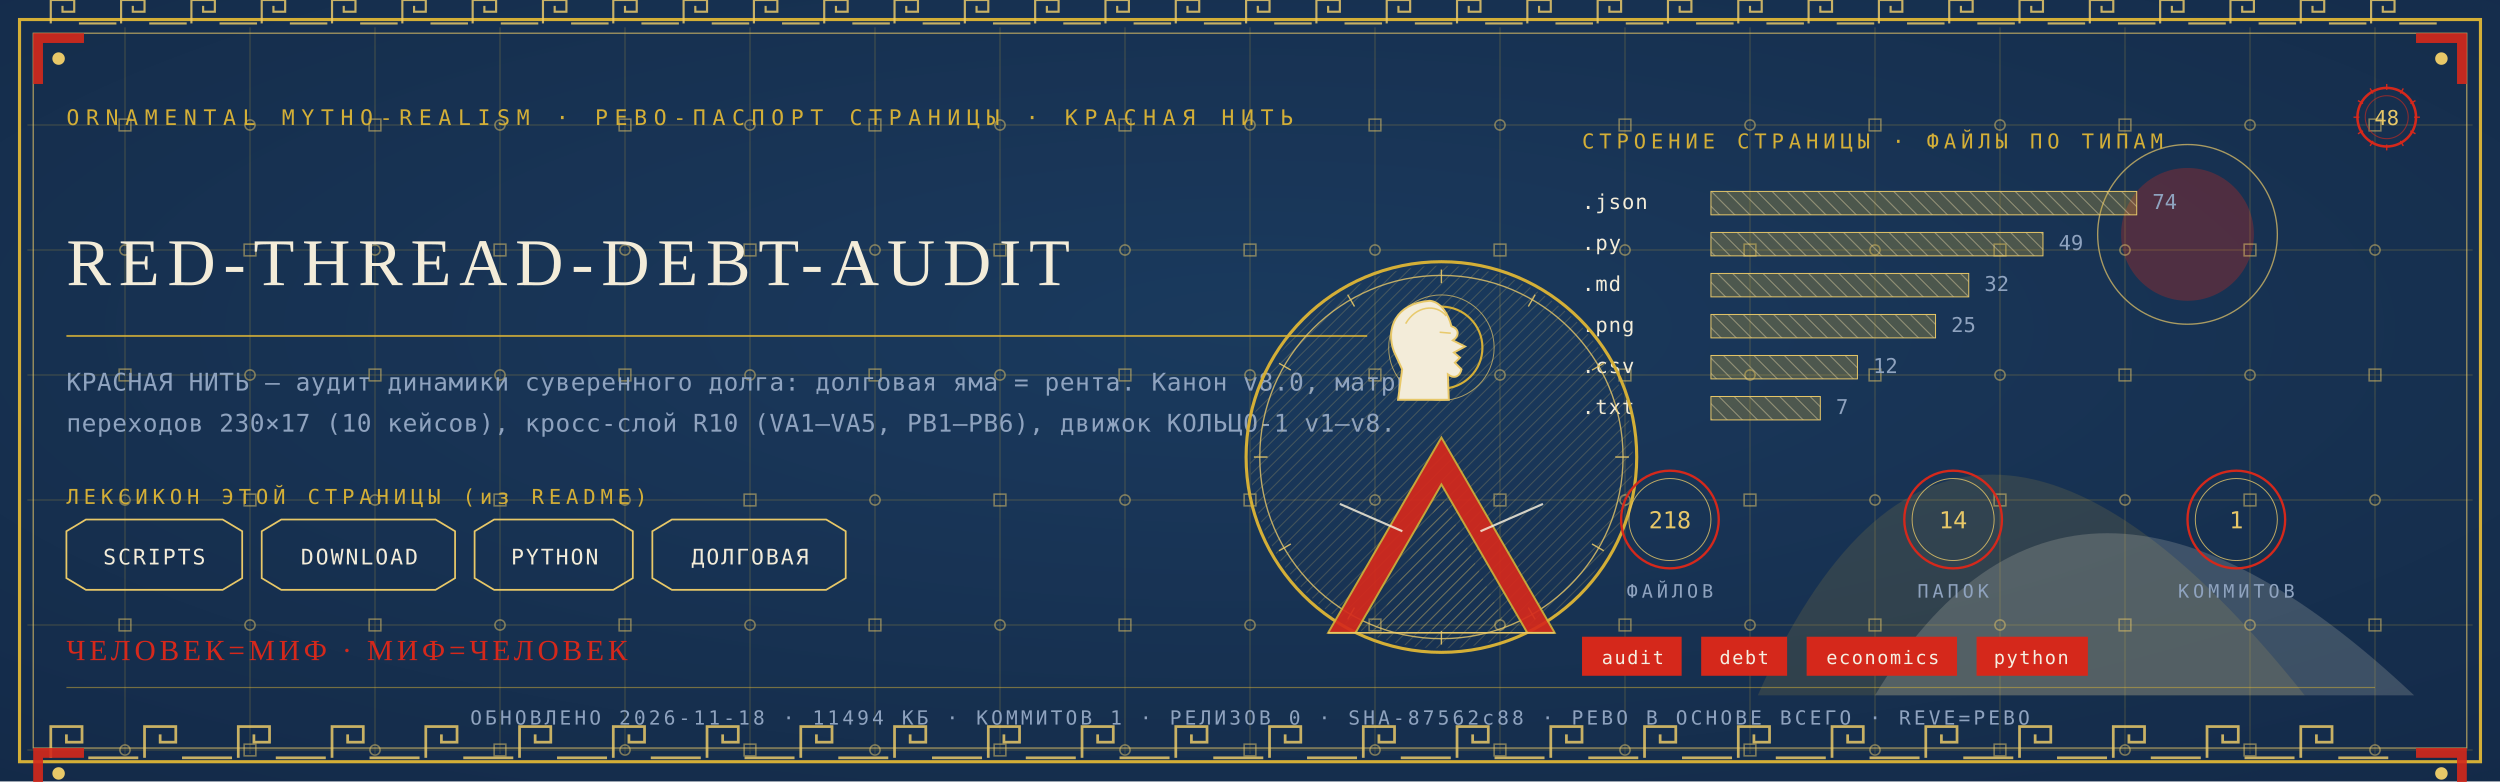
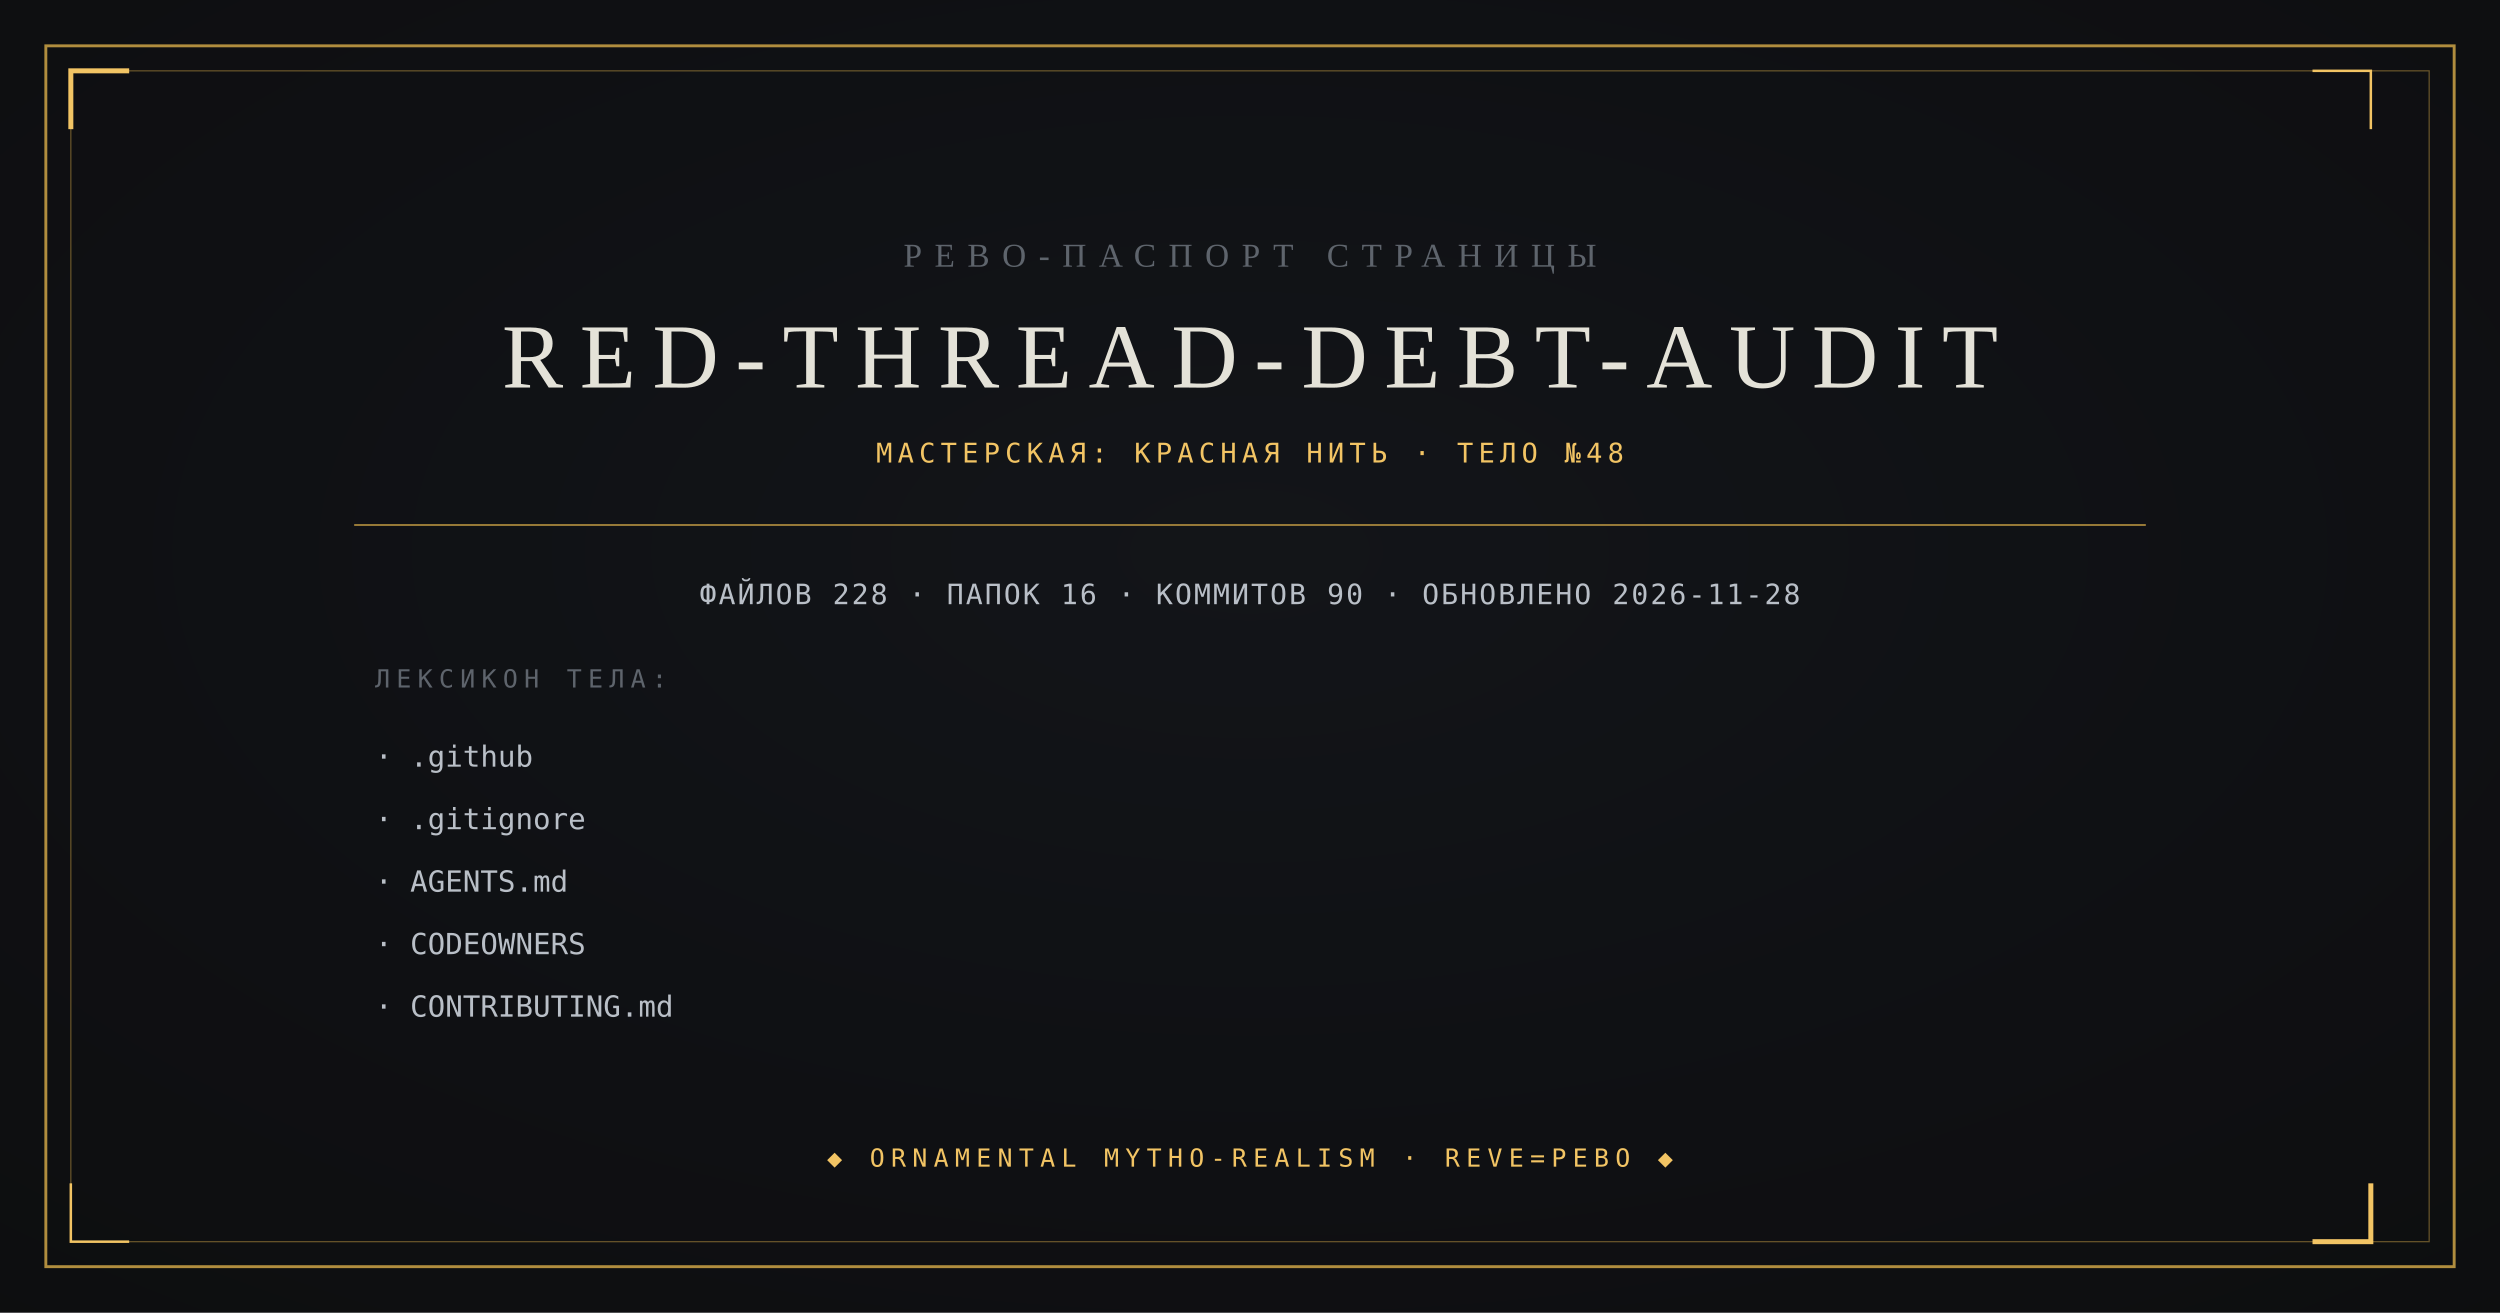
- <svg xmlns="http://www.w3.org/2000/svg" viewBox="0 0 1280 400" width="1280" height="400">
-   <defs>
-     <radialGradient id="rp48" cx="0.5" cy="0.42" r="1.1">
-       <stop offset="0" stop-color="#1B3B5F" />
-       <stop offset="1" stop-color="#10243E" />
-     </radialGradient>
-     <pattern id="hatchm" width="4.2" height="4.2" patternUnits="userSpaceOnUse" patternTransform="rotate(45)">
-       <rect width="4.2" height="4.2" fill="none" />
-       <line x1="0" y1="0" x2="0" y2="4.2" stroke="#E8C868" stroke-width="0.5" />
-     </pattern>
-     <pattern id="hatchv" width="5.5" height="5.5" patternUnits="userSpaceOnUse" patternTransform="rotate(-45)">
-       <rect width="5.5" height="5.5" fill="none" />
-       <line x1="0" y1="0" x2="0" y2="5.5" stroke="#F3ECD9" stroke-width="0.5" />
-     </pattern>
-   </defs>
-   <rect width="1280" height="400" fill="#10243E" />
-   <rect width="1280" height="400" fill="url(#rp48)" opacity="0.94" />
-   <path d="M 900 356 Q 1000 130 1180 356 Z" fill="#D4AF37" opacity="0.14" />
-   <path d="M 960 356 Q 1060 190 1236 356 Z" fill="#F3ECD9" opacity="0.18" />
-   <circle cx="1120" cy="120" r="34" fill="#D5281B" opacity="0.30" />
-   <circle cx="1120" cy="120" r="46" fill="none" stroke="#E8C868" stroke-width="0.7" opacity="0.7" />
-   <g stroke="#D4AF37" stroke-width="0.45" opacity="0.30">
-     <line x1="64" y1="14" x2="64" y2="386" />
-     <line x1="128" y1="14" x2="128" y2="386" />
-     <line x1="192" y1="14" x2="192" y2="386" />
-     <line x1="256" y1="14" x2="256" y2="386" />
-     <line x1="320" y1="14" x2="320" y2="386" />
-     <line x1="384" y1="14" x2="384" y2="386" />
-     <line x1="448" y1="14" x2="448" y2="386" />
-     <line x1="512" y1="14" x2="512" y2="386" />
-     <line x1="576" y1="14" x2="576" y2="386" />
-     <line x1="640" y1="14" x2="640" y2="386" />
-     <line x1="704" y1="14" x2="704" y2="386" />
-     <line x1="768" y1="14" x2="768" y2="386" />
-     <line x1="832" y1="14" x2="832" y2="386" />
-     <line x1="896" y1="14" x2="896" y2="386" />
-     <line x1="960" y1="14" x2="960" y2="386" />
-     <line x1="1024" y1="14" x2="1024" y2="386" />
-     <line x1="1088" y1="14" x2="1088" y2="386" />
-     <line x1="1152" y1="14" x2="1152" y2="386" />
-     <line x1="1216" y1="14" x2="1216" y2="386" />
-     <line x1="14" y1="64" x2="1266" y2="64" />
-     <line x1="14" y1="128" x2="1266" y2="128" />
-     <line x1="14" y1="192" x2="1266" y2="192" />
-     <line x1="14" y1="256" x2="1266" y2="256" />
-     <line x1="14" y1="320" x2="1266" y2="320" />
-     <line x1="14" y1="384" x2="1266" y2="384" />
-   </g>
-   <g fill="none" stroke="#E8C868" stroke-width="0.8" opacity="0.5">
-     <rect x="61" y="61" width="6" height="6" />
-     <circle cx="64" cy="128" r="2.6" />
-     <rect x="61" y="189" width="6" height="6" />
-     <circle cx="64" cy="256" r="2.6" />
-     <rect x="61" y="317" width="6" height="6" />
-     <circle cx="64" cy="384" r="2.6" />
-     <circle cx="128" cy="64" r="2.6" />
-     <rect x="125" y="125" width="6" height="6" />
-     <circle cx="128" cy="192" r="2.6" />
-     <rect x="125" y="253" width="6" height="6" />
-     <circle cx="128" cy="320" r="2.6" />
-     <rect x="125" y="381" width="6" height="6" />
-     <rect x="189" y="61" width="6" height="6" />
-     <circle cx="192" cy="128" r="2.6" />
-     <rect x="189" y="189" width="6" height="6" />
-     <circle cx="192" cy="256" r="2.6" />
-     <rect x="189" y="317" width="6" height="6" />
-     <circle cx="192" cy="384" r="2.6" />
-     <circle cx="256" cy="64" r="2.6" />
-     <rect x="253" y="125" width="6" height="6" />
-     <circle cx="256" cy="192" r="2.6" />
-     <rect x="253" y="253" width="6" height="6" />
-     <circle cx="256" cy="320" r="2.6" />
-     <rect x="253" y="381" width="6" height="6" />
-     <rect x="317" y="61" width="6" height="6" />
-     <circle cx="320" cy="128" r="2.6" />
-     <rect x="317" y="189" width="6" height="6" />
-     <circle cx="320" cy="256" r="2.6" />
-     <rect x="317" y="317" width="6" height="6" />
-     <circle cx="320" cy="384" r="2.6" />
-     <circle cx="384" cy="64" r="2.6" />
-     <rect x="381" y="125" width="6" height="6" />
-     <circle cx="384" cy="192" r="2.6" />
-     <rect x="381" y="253" width="6" height="6" />
-     <circle cx="384" cy="320" r="2.6" />
-     <rect x="381" y="381" width="6" height="6" />
-     <rect x="445" y="61" width="6" height="6" />
-     <circle cx="448" cy="128" r="2.6" />
-     <rect x="445" y="189" width="6" height="6" />
-     <circle cx="448" cy="256" r="2.6" />
-     <rect x="445" y="317" width="6" height="6" />
-     <circle cx="448" cy="384" r="2.6" />
-     <circle cx="512" cy="64" r="2.6" />
-     <rect x="509" y="125" width="6" height="6" />
-     <circle cx="512" cy="192" r="2.6" />
-     <rect x="509" y="253" width="6" height="6" />
-     <circle cx="512" cy="320" r="2.6" />
-     <rect x="509" y="381" width="6" height="6" />
-     <rect x="573" y="61" width="6" height="6" />
-     <circle cx="576" cy="128" r="2.6" />
-     <rect x="573" y="189" width="6" height="6" />
-     <circle cx="576" cy="256" r="2.6" />
-     <rect x="573" y="317" width="6" height="6" />
-     <circle cx="576" cy="384" r="2.6" />
-     <circle cx="640" cy="64" r="2.6" />
-     <rect x="637" y="125" width="6" height="6" />
-     <circle cx="640" cy="192" r="2.6" />
-     <rect x="637" y="253" width="6" height="6" />
-     <circle cx="640" cy="320" r="2.6" />
-     <rect x="637" y="381" width="6" height="6" />
-     <rect x="701" y="61" width="6" height="6" />
-     <circle cx="704" cy="128" r="2.6" />
-     <rect x="701" y="189" width="6" height="6" />
-     <circle cx="704" cy="256" r="2.6" />
-     <rect x="701" y="317" width="6" height="6" />
-     <circle cx="704" cy="384" r="2.6" />
-     <circle cx="768" cy="64" r="2.6" />
-     <rect x="765" y="125" width="6" height="6" />
-     <circle cx="768" cy="192" r="2.6" />
-     <rect x="765" y="253" width="6" height="6" />
-     <circle cx="768" cy="320" r="2.6" />
-     <rect x="765" y="381" width="6" height="6" />
-     <rect x="829" y="61" width="6" height="6" />
-     <circle cx="832" cy="128" r="2.6" />
-     <rect x="829" y="189" width="6" height="6" />
-     <circle cx="832" cy="256" r="2.6" />
-     <rect x="829" y="317" width="6" height="6" />
-     <circle cx="832" cy="384" r="2.6" />
-     <circle cx="896" cy="64" r="2.6" />
-     <rect x="893" y="125" width="6" height="6" />
-     <circle cx="896" cy="192" r="2.6" />
-     <rect x="893" y="253" width="6" height="6" />
-     <circle cx="896" cy="320" r="2.6" />
-     <rect x="893" y="381" width="6" height="6" />
-     <rect x="957" y="61" width="6" height="6" />
-     <circle cx="960" cy="128" r="2.6" />
-     <rect x="957" y="189" width="6" height="6" />
-     <circle cx="960" cy="256" r="2.6" />
-     <rect x="957" y="317" width="6" height="6" />
-     <circle cx="960" cy="384" r="2.6" />
-     <circle cx="1024" cy="64" r="2.6" />
-     <rect x="1021" y="125" width="6" height="6" />
-     <circle cx="1024" cy="192" r="2.6" />
-     <rect x="1021" y="253" width="6" height="6" />
-     <circle cx="1024" cy="320" r="2.6" />
-     <rect x="1021" y="381" width="6" height="6" />
-     <rect x="1085" y="61" width="6" height="6" />
-     <circle cx="1088" cy="128" r="2.6" />
-     <rect x="1085" y="189" width="6" height="6" />
-     <circle cx="1088" cy="256" r="2.6" />
-     <rect x="1085" y="317" width="6" height="6" />
-     <circle cx="1088" cy="384" r="2.6" />
-     <circle cx="1152" cy="64" r="2.6" />
-     <rect x="1149" y="125" width="6" height="6" />
-     <circle cx="1152" cy="192" r="2.6" />
-     <rect x="1149" y="253" width="6" height="6" />
-     <circle cx="1152" cy="320" r="2.6" />
-     <rect x="1149" y="381" width="6" height="6" />
-     <rect x="1213" y="61" width="6" height="6" />
-     <circle cx="1216" cy="128" r="2.6" />
-     <rect x="1213" y="189" width="6" height="6" />
-     <circle cx="1216" cy="256" r="2.6" />
-     <rect x="1213" y="317" width="6" height="6" />
-     <circle cx="1216" cy="384" r="2.6" />
-   </g>
-   <rect x="10" y="10" width="1260" height="380" fill="none" stroke="#D4AF37" stroke-width="1.6" />
-   <rect x="17" y="17" width="1246" height="366" fill="none" stroke="#E8C868" stroke-width="0.6" opacity="0.75" />
-   <g fill="none" stroke="#E8C868" stroke-width="1.4" opacity="0.85">
-     <path d="M 26 388 L 26 372 L 42 372 L 42 380.0 L 34.0 380.0 L 34.0 376.0" />
-     <line x1="45.2" y1="388" x2="70.8" y2="388" />
-     <path d="M 74 388 L 74 372 L 90 372 L 90 380.0 L 82.0 380.0 L 82.0 376.0" />
-     <line x1="93.2" y1="388" x2="118.8" y2="388" />
-     <path d="M 122 388 L 122 372 L 138 372 L 138 380.0 L 130.0 380.0 L 130.0 376.0" />
-     <line x1="141.2" y1="388" x2="166.8" y2="388" />
-     <path d="M 170 388 L 170 372 L 186 372 L 186 380.0 L 178.0 380.0 L 178.0 376.0" />
-     <line x1="189.2" y1="388" x2="214.8" y2="388" />
-     <path d="M 218 388 L 218 372 L 234 372 L 234 380.0 L 226.0 380.0 L 226.0 376.0" />
-     <line x1="237.2" y1="388" x2="262.8" y2="388" />
-     <path d="M 266 388 L 266 372 L 282 372 L 282 380.0 L 274.0 380.0 L 274.0 376.0" />
-     <line x1="285.2" y1="388" x2="310.8" y2="388" />
-     <path d="M 314 388 L 314 372 L 330 372 L 330 380.0 L 322.0 380.0 L 322.0 376.0" />
-     <line x1="333.2" y1="388" x2="358.8" y2="388" />
-     <path d="M 362 388 L 362 372 L 378 372 L 378 380.0 L 370.0 380.0 L 370.0 376.0" />
-     <line x1="381.2" y1="388" x2="406.8" y2="388" />
-     <path d="M 410 388 L 410 372 L 426 372 L 426 380.0 L 418.0 380.0 L 418.0 376.0" />
-     <line x1="429.2" y1="388" x2="454.8" y2="388" />
-     <path d="M 458 388 L 458 372 L 474 372 L 474 380.0 L 466.0 380.0 L 466.0 376.0" />
-     <line x1="477.2" y1="388" x2="502.8" y2="388" />
-     <path d="M 506 388 L 506 372 L 522 372 L 522 380.0 L 514.0 380.0 L 514.0 376.0" />
-     <line x1="525.2" y1="388" x2="550.8" y2="388" />
-     <path d="M 554 388 L 554 372 L 570 372 L 570 380.0 L 562.0 380.0 L 562.0 376.0" />
-     <line x1="573.2" y1="388" x2="598.8" y2="388" />
-     <path d="M 602 388 L 602 372 L 618 372 L 618 380.0 L 610.0 380.0 L 610.0 376.0" />
-     <line x1="621.2" y1="388" x2="646.8" y2="388" />
-     <path d="M 650 388 L 650 372 L 666 372 L 666 380.0 L 658.0 380.0 L 658.0 376.0" />
-     <line x1="669.2" y1="388" x2="694.8" y2="388" />
-     <path d="M 698 388 L 698 372 L 714 372 L 714 380.0 L 706.0 380.0 L 706.0 376.0" />
-     <line x1="717.2" y1="388" x2="742.8" y2="388" />
-     <path d="M 746 388 L 746 372 L 762 372 L 762 380.0 L 754.0 380.0 L 754.0 376.0" />
-     <line x1="765.2" y1="388" x2="790.8" y2="388" />
-     <path d="M 794 388 L 794 372 L 810 372 L 810 380.0 L 802.0 380.0 L 802.0 376.0" />
-     <line x1="813.2" y1="388" x2="838.8" y2="388" />
-     <path d="M 842 388 L 842 372 L 858 372 L 858 380.0 L 850.0 380.0 L 850.0 376.0" />
-     <line x1="861.2" y1="388" x2="886.8" y2="388" />
-     <path d="M 890 388 L 890 372 L 906 372 L 906 380.0 L 898.0 380.0 L 898.0 376.0" />
-     <line x1="909.2" y1="388" x2="934.8" y2="388" />
-     <path d="M 938 388 L 938 372 L 954 372 L 954 380.0 L 946.0 380.0 L 946.0 376.0" />
-     <line x1="957.2" y1="388" x2="982.8" y2="388" />
-     <path d="M 986 388 L 986 372 L 1002 372 L 1002 380.0 L 994.0 380.0 L 994.0 376.0" />
-     <line x1="1005.2" y1="388" x2="1030.8" y2="388" />
-     <path d="M 1034 388 L 1034 372 L 1050 372 L 1050 380.0 L 1042.0 380.0 L 1042.0 376.0" />
-     <line x1="1053.2" y1="388" x2="1078.8" y2="388" />
-     <path d="M 1082 388 L 1082 372 L 1098 372 L 1098 380.0 L 1090.0 380.0 L 1090.0 376.0" />
-     <line x1="1101.2" y1="388" x2="1126.8" y2="388" />
-     <path d="M 1130 388 L 1130 372 L 1146 372 L 1146 380.0 L 1138.0 380.0 L 1138.0 376.0" />
-     <line x1="1149.2" y1="388" x2="1174.8" y2="388" />
-     <path d="M 1178 388 L 1178 372 L 1194 372 L 1194 380.0 L 1186.0 380.0 L 1186.0 376.0" />
-     <line x1="1197.2" y1="388" x2="1222.8" y2="388" />
-   </g>
-   <g fill="none" stroke="#E8C868" stroke-width="1.1" opacity="0.85">
-     <path d="M 26 12 L 26 0 L 38 0 L 38 6.0 L 32.0 6.0 L 32.0 3.0" />
-     <line x1="40.4" y1="12" x2="59.6" y2="12" />
-     <path d="M 62 12 L 62 0 L 74 0 L 74 6.0 L 68.0 6.0 L 68.0 3.0" />
-     <line x1="76.4" y1="12" x2="95.6" y2="12" />
-     <path d="M 98 12 L 98 0 L 110 0 L 110 6.0 L 104.0 6.0 L 104.0 3.0" />
-     <line x1="112.4" y1="12" x2="131.6" y2="12" />
-     <path d="M 134 12 L 134 0 L 146 0 L 146 6.0 L 140.0 6.0 L 140.0 3.0" />
-     <line x1="148.4" y1="12" x2="167.6" y2="12" />
-     <path d="M 170 12 L 170 0 L 182 0 L 182 6.0 L 176.0 6.0 L 176.0 3.0" />
-     <line x1="184.4" y1="12" x2="203.6" y2="12" />
-     <path d="M 206 12 L 206 0 L 218 0 L 218 6.0 L 212.0 6.0 L 212.0 3.0" />
-     <line x1="220.4" y1="12" x2="239.6" y2="12" />
-     <path d="M 242 12 L 242 0 L 254 0 L 254 6.0 L 248.0 6.0 L 248.0 3.0" />
-     <line x1="256.4" y1="12" x2="275.6" y2="12" />
-     <path d="M 278 12 L 278 0 L 290 0 L 290 6.0 L 284.0 6.0 L 284.0 3.0" />
-     <line x1="292.4" y1="12" x2="311.6" y2="12" />
-     <path d="M 314 12 L 314 0 L 326 0 L 326 6.0 L 320.0 6.0 L 320.0 3.0" />
-     <line x1="328.4" y1="12" x2="347.6" y2="12" />
-     <path d="M 350 12 L 350 0 L 362 0 L 362 6.0 L 356.0 6.0 L 356.0 3.0" />
-     <line x1="364.4" y1="12" x2="383.6" y2="12" />
-     <path d="M 386 12 L 386 0 L 398 0 L 398 6.0 L 392.0 6.0 L 392.0 3.0" />
-     <line x1="400.4" y1="12" x2="419.6" y2="12" />
-     <path d="M 422 12 L 422 0 L 434 0 L 434 6.0 L 428.0 6.0 L 428.0 3.0" />
-     <line x1="436.4" y1="12" x2="455.6" y2="12" />
-     <path d="M 458 12 L 458 0 L 470 0 L 470 6.0 L 464.0 6.0 L 464.0 3.0" />
-     <line x1="472.4" y1="12" x2="491.6" y2="12" />
-     <path d="M 494 12 L 494 0 L 506 0 L 506 6.0 L 500.0 6.0 L 500.0 3.0" />
-     <line x1="508.4" y1="12" x2="527.6" y2="12" />
-     <path d="M 530 12 L 530 0 L 542 0 L 542 6.0 L 536.0 6.0 L 536.0 3.0" />
-     <line x1="544.4" y1="12" x2="563.6" y2="12" />
-     <path d="M 566 12 L 566 0 L 578 0 L 578 6.0 L 572.0 6.0 L 572.0 3.0" />
-     <line x1="580.4" y1="12" x2="599.6" y2="12" />
-     <path d="M 602 12 L 602 0 L 614 0 L 614 6.0 L 608.0 6.0 L 608.0 3.0" />
-     <line x1="616.4" y1="12" x2="635.6" y2="12" />
-     <path d="M 638 12 L 638 0 L 650 0 L 650 6.0 L 644.0 6.0 L 644.0 3.0" />
-     <line x1="652.4" y1="12" x2="671.6" y2="12" />
-     <path d="M 674 12 L 674 0 L 686 0 L 686 6.0 L 680.0 6.0 L 680.0 3.0" />
-     <line x1="688.4" y1="12" x2="707.6" y2="12" />
-     <path d="M 710 12 L 710 0 L 722 0 L 722 6.0 L 716.0 6.0 L 716.0 3.0" />
-     <line x1="724.4" y1="12" x2="743.6" y2="12" />
-     <path d="M 746 12 L 746 0 L 758 0 L 758 6.0 L 752.0 6.0 L 752.0 3.0" />
-     <line x1="760.4" y1="12" x2="779.6" y2="12" />
-     <path d="M 782 12 L 782 0 L 794 0 L 794 6.0 L 788.0 6.0 L 788.0 3.0" />
-     <line x1="796.4" y1="12" x2="815.6" y2="12" />
-     <path d="M 818 12 L 818 0 L 830 0 L 830 6.0 L 824.0 6.0 L 824.0 3.0" />
-     <line x1="832.4" y1="12" x2="851.6" y2="12" />
-     <path d="M 854 12 L 854 0 L 866 0 L 866 6.0 L 860.0 6.0 L 860.0 3.0" />
-     <line x1="868.4" y1="12" x2="887.6" y2="12" />
-     <path d="M 890 12 L 890 0 L 902 0 L 902 6.0 L 896.0 6.0 L 896.0 3.0" />
-     <line x1="904.4" y1="12" x2="923.6" y2="12" />
-     <path d="M 926 12 L 926 0 L 938 0 L 938 6.0 L 932.0 6.0 L 932.0 3.0" />
-     <line x1="940.4" y1="12" x2="959.6" y2="12" />
-     <path d="M 962 12 L 962 0 L 974 0 L 974 6.0 L 968.0 6.0 L 968.0 3.0" />
-     <line x1="976.4" y1="12" x2="995.6" y2="12" />
-     <path d="M 998 12 L 998 0 L 1010 0 L 1010 6.0 L 1004.0 6.0 L 1004.0 3.0" />
-     <line x1="1012.4" y1="12" x2="1031.6" y2="12" />
-     <path d="M 1034 12 L 1034 0 L 1046 0 L 1046 6.0 L 1040.0 6.0 L 1040.0 3.0" />
-     <line x1="1048.4" y1="12" x2="1067.6" y2="12" />
-     <path d="M 1070 12 L 1070 0 L 1082 0 L 1082 6.0 L 1076.0 6.0 L 1076.0 3.0" />
-     <line x1="1084.4" y1="12" x2="1103.6" y2="12" />
-     <path d="M 1106 12 L 1106 0 L 1118 0 L 1118 6.0 L 1112.0 6.0 L 1112.0 3.0" />
-     <line x1="1120.4" y1="12" x2="1139.6" y2="12" />
-     <path d="M 1142 12 L 1142 0 L 1154 0 L 1154 6.0 L 1148.0 6.0 L 1148.0 3.0" />
-     <line x1="1156.4" y1="12" x2="1175.6" y2="12" />
-     <path d="M 1178 12 L 1178 0 L 1190 0 L 1190 6.0 L 1184.0 6.0 L 1184.0 3.0" />
-     <line x1="1192.4" y1="12" x2="1211.6" y2="12" />
-     <path d="M 1214 12 L 1214 0 L 1226 0 L 1226 6.0 L 1220.0 6.0 L 1220.0 3.0" />
-     <line x1="1228.4" y1="12" x2="1247.6" y2="12" />
-   </g>
-   <g transform="translate(17,17) scale(1,1)">
-     <path d="M 0 0 L 26 0 L 26 5 L 5 5 L 5 26 L 0 26 Z" fill="#D5281B" opacity="0.9" />
-     <circle cx="13" cy="13" r="3.2" fill="#E8C868" />
-   </g>
-   <g transform="translate(1263,17) scale(-1,1)">
-     <path d="M 0 0 L 26 0 L 26 5 L 5 5 L 5 26 L 0 26 Z" fill="#D5281B" opacity="0.9" />
-     <circle cx="13" cy="13" r="3.2" fill="#E8C868" />
-   </g>
-   <g transform="translate(17,383) scale(1,1)">
-     <path d="M 0 0 L 26 0 L 26 5 L 5 5 L 5 26 L 0 26 Z" fill="#D5281B" opacity="0.9" />
-     <circle cx="13" cy="13" r="3.2" fill="#E8C868" />
-   </g>
-   <g transform="translate(1263,383) scale(-1,1)">
-     <path d="M 0 0 L 26 0 L 26 5 L 5 5 L 5 26 L 0 26 Z" fill="#D5281B" opacity="0.9" />
-     <circle cx="13" cy="13" r="3.2" fill="#E8C868" />
-   </g>
-   <text x="34" y="64" font-family="'Cascadia Mono', ui-monospace, Consolas, monospace" font-size="11" fill="#D4AF37" letter-spacing="3.4">ORNAMENTAL MYTHO-REALISM · РЕВО-ПАСПОРТ СТРАНИЦЫ · КРАСНАЯ НИТЬ</text>
-   <g transform="translate(1222,60)">
-     <circle r="15" fill="none" stroke="#D5281B" stroke-width="1.3" />
-     <circle r="11" fill="none" stroke="#D5281B" stroke-width="0.55" opacity="0.6" />
-     <text y="4" text-anchor="middle" font-family="'Cascadia Mono', ui-monospace, Consolas, monospace" font-size="10.5" fill="#E8C868">48</text>
-     <g stroke="#D5281B" stroke-width="0.7">
-       <line x1="0" y1="-17" x2="0" y2="-14" transform="rotate(0)" />
-       <line x1="0" y1="-17" x2="0" y2="-14" transform="rotate(30)" />
-       <line x1="0" y1="-17" x2="0" y2="-14" transform="rotate(60)" />
-       <line x1="0" y1="-17" x2="0" y2="-14" transform="rotate(90)" />
-       <line x1="0" y1="-17" x2="0" y2="-14" transform="rotate(120)" />
-       <line x1="0" y1="-17" x2="0" y2="-14" transform="rotate(150)" />
-       <line x1="0" y1="-17" x2="0" y2="-14" transform="rotate(180)" />
-       <line x1="0" y1="-17" x2="0" y2="-14" transform="rotate(210)" />
-       <line x1="0" y1="-17" x2="0" y2="-14" transform="rotate(240)" />
-       <line x1="0" y1="-17" x2="0" y2="-14" transform="rotate(270)" />
-       <line x1="0" y1="-17" x2="0" y2="-14" transform="rotate(300)" />
-       <line x1="0" y1="-17" x2="0" y2="-14" transform="rotate(330)" />
-     </g>
-   </g>
-   <text x="34" y="146" font-family="Georgia, 'Times New Roman', serif" font-size="34.2" fill="#F3ECD9" letter-spacing="4">RED-THREAD-DEBT-AUDIT</text>
-   <line x1="34" y1="172" x2="700" y2="172" stroke="#D4AF37" stroke-width="1" opacity="0.85" />
-   <text x="34" y="200" font-family="'Cascadia Mono', ui-monospace, Consolas, monospace" font-size="12.5" fill="#8FA3BF" letter-spacing="0.3">КРАСНАЯ НИТЬ — аудит динамики суверенного долга: долговая яма = рента. Канон v8.0, матрица</text>
-   <text x="34" y="221" font-family="'Cascadia Mono', ui-monospace, Consolas, monospace" font-size="12.5" fill="#8FA3BF" letter-spacing="0.3">переходов 230×17 (10 кейсов), кросс-слой R10 (VA1–VA5, PB1–PB6), движок КОЛЬЦО-1 v1–v8.</text>
-   <text x="34" y="258" font-family="'Cascadia Mono', ui-monospace, Consolas, monospace" font-size="10.5" fill="#D4AF37" letter-spacing="2.5">ЛЕКСИКОН ЭТОЙ СТРАНИЦЫ (из README)</text>
-   <path d="M 34 272 L 44 266 L 114 266 L 124 272 L 124 296 L 114 302 L 44 302 L 34 296 Z" fill="none" stroke="#E8C868" stroke-width="0.9" />
-   <text x="79" y="289" text-anchor="middle" font-family="'Cascadia Mono', ui-monospace, Consolas, monospace" font-size="11" fill="#F3ECD9" letter-spacing="1">SCRIPTS</text>
-   <path d="M 134 272 L 144 266 L 223 266 L 233 272 L 233 296 L 223 302 L 144 302 L 134 296 Z" fill="none" stroke="#E8C868" stroke-width="0.9" />
-   <text x="184" y="289" text-anchor="middle" font-family="'Cascadia Mono', ui-monospace, Consolas, monospace" font-size="11" fill="#F3ECD9" letter-spacing="1">DOWNLOAD</text>
-   <path d="M 243 272 L 253 266 L 314 266 L 324 272 L 324 296 L 314 302 L 253 302 L 243 296 Z" fill="none" stroke="#E8C868" stroke-width="0.9" />
-   <text x="284" y="289" text-anchor="middle" font-family="'Cascadia Mono', ui-monospace, Consolas, monospace" font-size="11" fill="#F3ECD9" letter-spacing="1">PYTHON</text>
-   <path d="M 334 272 L 344 266 L 423 266 L 433 272 L 433 296 L 423 302 L 344 302 L 334 296 Z" fill="none" stroke="#E8C868" stroke-width="0.9" />
-   <text x="384" y="289" text-anchor="middle" font-family="'Cascadia Mono', ui-monospace, Consolas, monospace" font-size="11" fill="#F3ECD9" letter-spacing="1">ДОЛГОВАЯ</text>
-   <text x="810" y="76" font-family="'Cascadia Mono', ui-monospace, Consolas, monospace" font-size="10.5" fill="#D4AF37" letter-spacing="2.5">СТРОЕНИЕ СТРАНИЦЫ · ФАЙЛЫ ПО ТИПАМ</text>
-   <text x="810" y="107" font-family="'Cascadia Mono', ui-monospace, Consolas, monospace" font-size="10.5" fill="#F3ECD9" letter-spacing="0.5">.json</text>
-   <rect x="876" y="98" width="218" height="12" fill="url(#hatchv)" opacity="0.9" />
-   <rect x="876" y="98" width="218" height="12" fill="#D4AF37" opacity="0.28" />
-   <rect x="876" y="98" width="218" height="12" fill="none" stroke="#E8C868" stroke-width="0.5" />
-   <text x="1102" y="107" font-family="'Cascadia Mono', ui-monospace, Consolas, monospace" font-size="10.5" fill="#8FA3BF">74</text>
-   <text x="810" y="128" font-family="'Cascadia Mono', ui-monospace, Consolas, monospace" font-size="10.5" fill="#F3ECD9" letter-spacing="0.5">.py</text>
-   <rect x="876" y="119" width="170" height="12" fill="url(#hatchv)" opacity="0.9" />
-   <rect x="876" y="119" width="170" height="12" fill="#D4AF37" opacity="0.28" />
-   <rect x="876" y="119" width="170" height="12" fill="none" stroke="#E8C868" stroke-width="0.5" />
-   <text x="1054" y="128" font-family="'Cascadia Mono', ui-monospace, Consolas, monospace" font-size="10.5" fill="#8FA3BF">49</text>
-   <text x="810" y="149" font-family="'Cascadia Mono', ui-monospace, Consolas, monospace" font-size="10.5" fill="#F3ECD9" letter-spacing="0.5">.md</text>
-   <rect x="876" y="140" width="132" height="12" fill="url(#hatchv)" opacity="0.9" />
-   <rect x="876" y="140" width="132" height="12" fill="#D4AF37" opacity="0.28" />
-   <rect x="876" y="140" width="132" height="12" fill="none" stroke="#E8C868" stroke-width="0.5" />
-   <text x="1016" y="149" font-family="'Cascadia Mono', ui-monospace, Consolas, monospace" font-size="10.5" fill="#8FA3BF">32</text>
-   <text x="810" y="170" font-family="'Cascadia Mono', ui-monospace, Consolas, monospace" font-size="10.5" fill="#F3ECD9" letter-spacing="0.5">.png</text>
-   <rect x="876" y="161" width="115" height="12" fill="url(#hatchv)" opacity="0.9" />
-   <rect x="876" y="161" width="115" height="12" fill="#D4AF37" opacity="0.28" />
-   <rect x="876" y="161" width="115" height="12" fill="none" stroke="#E8C868" stroke-width="0.5" />
-   <text x="999" y="170" font-family="'Cascadia Mono', ui-monospace, Consolas, monospace" font-size="10.5" fill="#8FA3BF">25</text>
-   <text x="810" y="191" font-family="'Cascadia Mono', ui-monospace, Consolas, monospace" font-size="10.5" fill="#F3ECD9" letter-spacing="0.5">.csv</text>
-   <rect x="876" y="182" width="75" height="12" fill="url(#hatchv)" opacity="0.9" />
-   <rect x="876" y="182" width="75" height="12" fill="#D4AF37" opacity="0.28" />
-   <rect x="876" y="182" width="75" height="12" fill="none" stroke="#E8C868" stroke-width="0.5" />
-   <text x="959" y="191" font-family="'Cascadia Mono', ui-monospace, Consolas, monospace" font-size="10.5" fill="#8FA3BF">12</text>
-   <text x="810" y="212" font-family="'Cascadia Mono', ui-monospace, Consolas, monospace" font-size="10.5" fill="#F3ECD9" letter-spacing="0.5">.txt</text>
-   <rect x="876" y="203" width="56" height="12" fill="url(#hatchv)" opacity="0.9" />
-   <rect x="876" y="203" width="56" height="12" fill="#D4AF37" opacity="0.28" />
-   <rect x="876" y="203" width="56" height="12" fill="none" stroke="#E8C868" stroke-width="0.5" />
-   <text x="940" y="212" font-family="'Cascadia Mono', ui-monospace, Consolas, monospace" font-size="10.5" fill="#8FA3BF">7</text>
-   <g transform="translate(738,234)">
-     <circle r="100" fill="none" stroke="#D4AF37" stroke-width="1.6" />
-     <circle r="93" fill="none" stroke="#E8C868" stroke-width="0.7" opacity="0.8" />
-     <circle r="98" fill="url(#hatchm)" opacity="0.4" />
-     <g stroke="#E8C868" stroke-width="0.7" opacity="0.9">
-       <line x1="0" y1="-96" x2="0" y2="-89" transform="rotate(0)" />
-       <line x1="0" y1="-96" x2="0" y2="-89" transform="rotate(30)" />
-       <line x1="0" y1="-96" x2="0" y2="-89" transform="rotate(60)" />
-       <line x1="0" y1="-96" x2="0" y2="-89" transform="rotate(90)" />
-       <line x1="0" y1="-96" x2="0" y2="-89" transform="rotate(120)" />
-       <line x1="0" y1="-96" x2="0" y2="-89" transform="rotate(150)" />
-       <line x1="0" y1="-96" x2="0" y2="-89" transform="rotate(180)" />
-       <line x1="0" y1="-96" x2="0" y2="-89" transform="rotate(210)" />
-       <line x1="0" y1="-96" x2="0" y2="-89" transform="rotate(240)" />
-       <line x1="0" y1="-96" x2="0" y2="-89" transform="rotate(270)" />
-       <line x1="0" y1="-96" x2="0" y2="-89" transform="rotate(300)" />
-       <line x1="0" y1="-96" x2="0" y2="-89" transform="rotate(330)" />
-     </g>
-     <circle cy="-56" r="21" fill="none" stroke="#D4AF37" stroke-width="1.1" />
-     <circle cy="-56" r="27" fill="none" stroke="#E8C868" stroke-width="0.5" opacity="0.7" />
-     <path d="M -6.0 -80.0 C -23.5 -78.7 -28.7 -65.7 -24.3 -54.0 L -20.1 -44.9 L -22.2 -29.3 L 3.8 -29.3 L 3.3 -42.3 C 6.9 -39.7 9.5 -41.5 10.3 -44.9 L 6.9 -48.3 L 9.5 -50.9 L 6.4 -53.5 L 12.1 -56.6 L 5.9 -59.7 C 9.5 -62.3 9.0 -65.7 5.1 -67.0 C 3.8 -72.7 -0.1 -79.5 -6.0 -80.0 Z" fill="#F3ECD9" stroke="#E8C868" stroke-width="1.0" />
-     <g fill="none" stroke="#E8C868" stroke-width="0.8" opacity="0.95">
-       <path d="M -18.3 -68.3 C -13.1 -77.4 -2.7 -78.7 2.5 -72.2" />
-       <path d="M -0.9 -63.9 L 4.8 -63.4" />
-     </g>
-     <path d="M -58.0 90.0 L 0 -10.0 L 58.0 90.0 L 44.0 90.0 L 0 14.0 L -44.0 90.0 Z" fill="#D5281B" opacity="0.92" stroke="#D4AF37" stroke-width="1.0" />
-     <path d="M -34.0 88.0 L 0 20.0 L 34.0 88.0" fill="url(#hatchm)" opacity="0.5" stroke="none" />
-     <path d="M -58.0 90.0 L 58.0 90.0" fill="none" stroke="#E8C868" stroke-width="0.8" />
-     <path d="M -52.0 24.0 L -20.0 38.0" fill="none" stroke="#F3ECD9" stroke-width="1.1" opacity="0.85" />
-     <path d="M 52.0 24.0 L 20.0 38.0" fill="none" stroke="#F3ECD9" stroke-width="1.1" opacity="0.85" />
-   </g>
-   <g transform="translate(855,266)">
-     <circle r="25" fill="none" stroke="#D5281B" stroke-width="1.2" />
-     <circle r="21" fill="none" stroke="#E8C868" stroke-width="0.5" opacity="0.8" />
-     <text y="4.5" text-anchor="middle" font-family="'Cascadia Mono', ui-monospace, Consolas, monospace" font-size="12" fill="#E8C868">218</text>
-     <text y="40" text-anchor="middle" font-family="'Cascadia Mono', ui-monospace, Consolas, monospace" font-size="9.5" fill="#8FA3BF" letter-spacing="2">ФАЙЛОВ</text>
-   </g>
-   <g transform="translate(1000,266)">
-     <circle r="25" fill="none" stroke="#D5281B" stroke-width="1.2" />
-     <circle r="21" fill="none" stroke="#E8C868" stroke-width="0.5" opacity="0.8" />
-     <text y="4.5" text-anchor="middle" font-family="'Cascadia Mono', ui-monospace, Consolas, monospace" font-size="12" fill="#E8C868">14</text>
-     <text y="40" text-anchor="middle" font-family="'Cascadia Mono', ui-monospace, Consolas, monospace" font-size="9.5" fill="#8FA3BF" letter-spacing="2">ПАПОК</text>
-   </g>
-   <g transform="translate(1145,266)">
-     <circle r="25" fill="none" stroke="#D5281B" stroke-width="1.2" />
-     <circle r="21" fill="none" stroke="#E8C868" stroke-width="0.5" opacity="0.8" />
-     <text y="4.5" text-anchor="middle" font-family="'Cascadia Mono', ui-monospace, Consolas, monospace" font-size="12" fill="#E8C868">1</text>
-     <text y="40" text-anchor="middle" font-family="'Cascadia Mono', ui-monospace, Consolas, monospace" font-size="9.5" fill="#8FA3BF" letter-spacing="2">КОММИТОВ</text>
-   </g>
-   <rect x="810" y="326" rx="0" width="51" height="20" fill="#D5281B" />
-   <text x="836" y="340" text-anchor="middle" font-family="'Cascadia Mono', ui-monospace, Consolas, monospace" font-size="9.5" fill="#F5EFE2" letter-spacing="0.8">audit</text>
-   <rect x="871" y="326" rx="0" width="44" height="20" fill="#D5281B" />
-   <text x="893" y="340" text-anchor="middle" font-family="'Cascadia Mono', ui-monospace, Consolas, monospace" font-size="9.5" fill="#F5EFE2" letter-spacing="0.8">debt</text>
-   <rect x="925" y="326" rx="0" width="77" height="20" fill="#D5281B" />
-   <text x="964" y="340" text-anchor="middle" font-family="'Cascadia Mono', ui-monospace, Consolas, monospace" font-size="9.5" fill="#F5EFE2" letter-spacing="0.8">economics</text>
-   <rect x="1012" y="326" rx="0" width="57" height="20" fill="#D5281B" />
-   <text x="1040" y="340" text-anchor="middle" font-family="'Cascadia Mono', ui-monospace, Consolas, monospace" font-size="9.5" fill="#F5EFE2" letter-spacing="0.8">python</text>
-   <text x="34" y="338" font-family="Georgia, 'Times New Roman', serif" font-size="15" fill="#D5281B" letter-spacing="2">ЧЕЛОВЕК=МИФ · МИФ=ЧЕЛОВЕК</text>
-   <line x1="34" y1="352" x2="1216" y2="352" stroke="#D4AF37" stroke-width="0.6" opacity="0.5" />
-   <text x="640" y="371" text-anchor="middle" font-family="'Cascadia Mono', ui-monospace, Consolas, monospace" font-size="10" fill="#8FA3BF" letter-spacing="1.6">ОБНОВЛЕНО 2026-11-18 · 11494 КБ · КОММИТОВ 1 · РЕЛИЗОВ 0 · SHA-87562c88 · РЕВО В ОСНОВЕ ВСЕГО · REVE=РЕВО</text>
+ <svg xmlns="http://www.w3.org/2000/svg" viewBox="0 0 1200 630" width="1200" height="630">
+   <rect width="1200" height="630" fill="#0B0C0E" />
+   <radialGradient id="v" cx="0.5" cy="0.42" r="0.95">
+     <stop offset="0" stop-color="#14161A" />
+     <stop offset="1" stop-color="#0B0C0E" />
+   </radialGradient>
+   <rect width="1200" height="630" fill="url(#v)" opacity="0.9" />
+   <rect x="22" y="22" width="1156" height="586" fill="none" stroke="#B08D3E" stroke-width="1.4" />
+   <rect x="34" y="34" width="1132" height="562" fill="none" stroke="#B08D3E" stroke-width="0.6" opacity="0.55" />
+   <path d="M 34 62 L 34 34 L 62 34" fill="none" stroke="#F2C464" stroke-width="2.4" />
+   <path d="M 1138 568 L 1138 596 L 1110 596" fill="none" stroke="#F2C464" stroke-width="2.4" />
+   <path d="M 1138 62 L 1138 34 L 1110 34" fill="none" stroke="#F2C464" stroke-width="1.2" />
+   <path d="M 62 596 L 34 596 L 34 568" fill="none" stroke="#F2C464" stroke-width="1.2" />
+   <text x="600" y="128" text-anchor="middle" font-family="Georgia, 'Times New Roman', serif" font-size="16" fill="#5E646C" letter-spacing="6">РЕВО-ПАСПОРТ СТРАНИЦЫ</text>
+   <text x="600" y="186" text-anchor="middle" font-family="Georgia, 'Times New Roman', serif" font-size="44" fill="#E4E2D8" letter-spacing="8">RED-THREAD-DEBT-AUDIT</text>
+   <text x="600" y="222" text-anchor="middle" font-family="ui-monospace, Consolas, monospace" font-size="13" fill="#F2C464" letter-spacing="2.5">МАСТЕРСКАЯ: КРАСНАЯ НИТЬ · ТЕЛО №48</text>
+   <line x1="170" y1="252" x2="1030" y2="252" stroke="#B08D3E" stroke-width="0.8" />
+   <text x="600" y="290" text-anchor="middle" font-family="ui-monospace, Consolas, monospace" font-size="13.5" fill="#B9BFC7" letter-spacing="1">ФАЙЛОВ 228 · ПАПОК 16 · КОММИТОВ 90 · ОБНОВЛЕНО 2026-11-28</text>
+   <text x="180" y="330" font-family="ui-monospace, Consolas, monospace" font-size="12" fill="#5E646C" letter-spacing="3">ЛЕКСИКОН ТЕЛА:</text>
+   <text x="180" y="368" font-family="ui-monospace, Consolas, monospace" font-size="14" fill="#B9BFC7">· .github</text>
+   <text x="180" y="398" font-family="ui-monospace, Consolas, monospace" font-size="14" fill="#B9BFC7">· .gitignore</text>
+   <text x="180" y="428" font-family="ui-monospace, Consolas, monospace" font-size="14" fill="#B9BFC7">· AGENTS.md</text>
+   <text x="180" y="458" font-family="ui-monospace, Consolas, monospace" font-size="14" fill="#B9BFC7">· CODEOWNERS</text>
+   <text x="180" y="488" font-family="ui-monospace, Consolas, monospace" font-size="14" fill="#B9BFC7">· CONTRIBUTING.md</text>
+   <text x="600" y="560" text-anchor="middle" font-family="ui-monospace, Consolas, monospace" font-size="12" fill="#F2C464" letter-spacing="3">◆ ORNAMENTAL MYTHO-REALISM · REVE=РЕВО ◆</text>
</svg>
